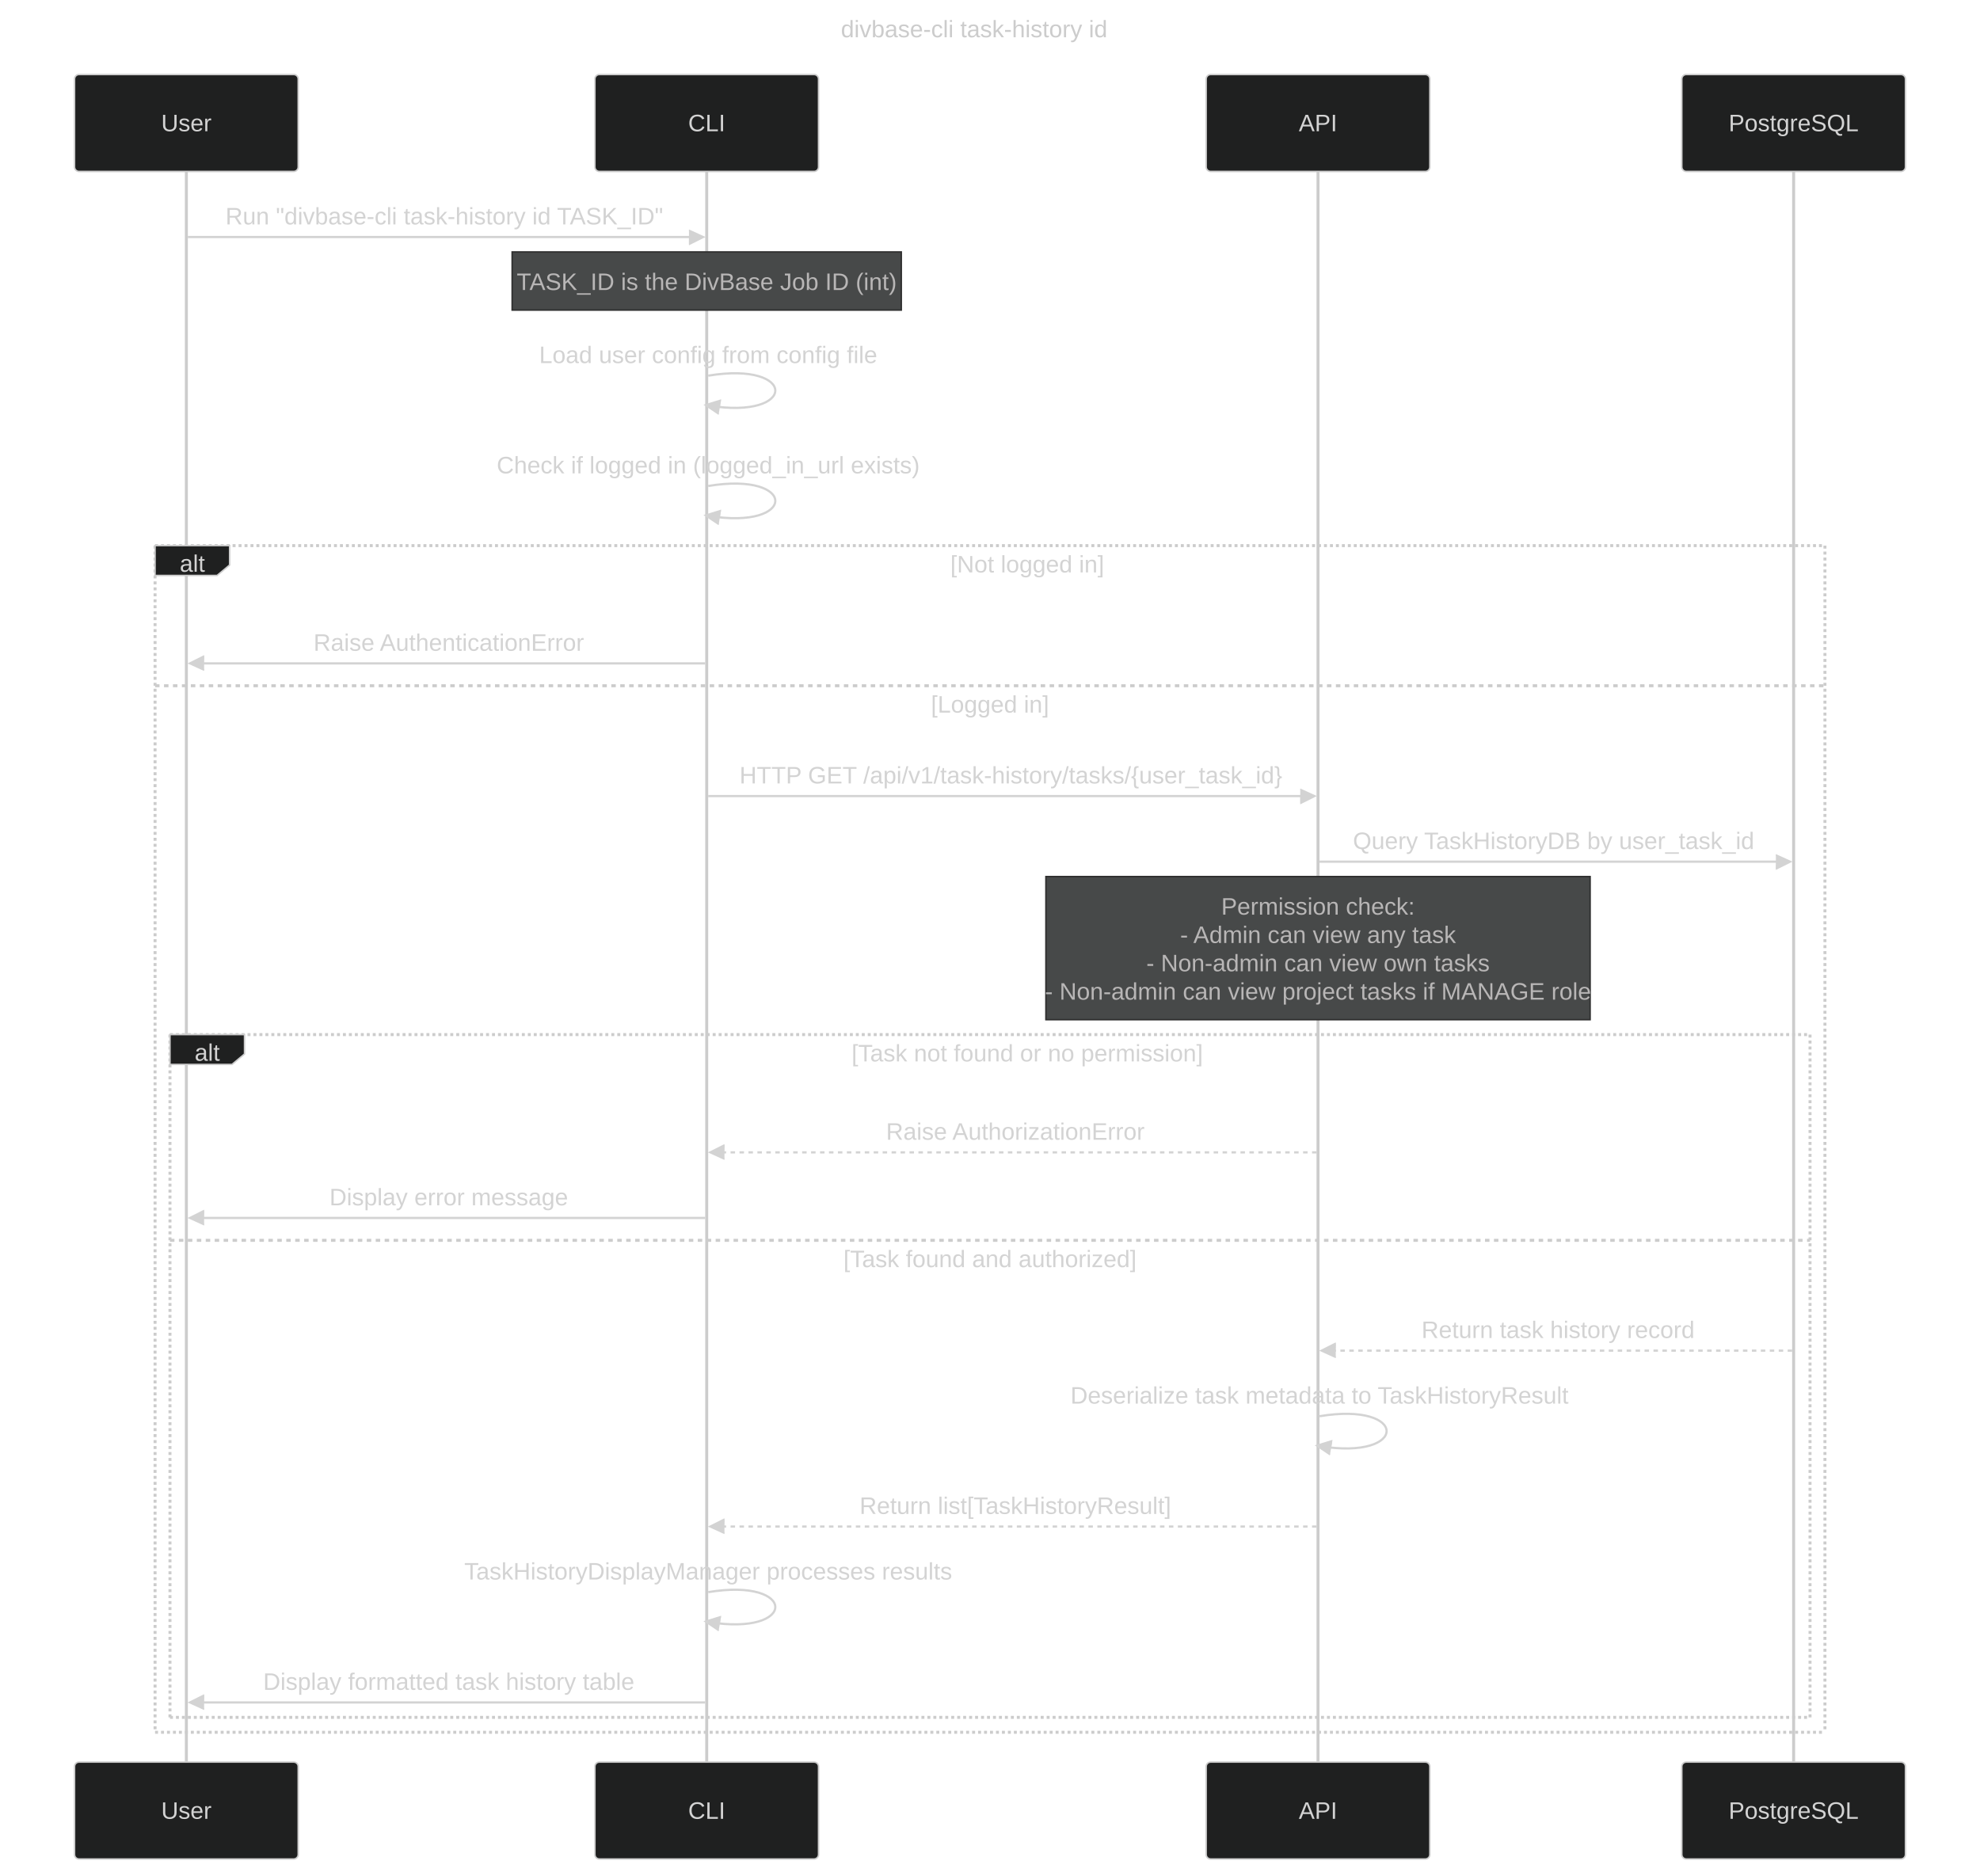
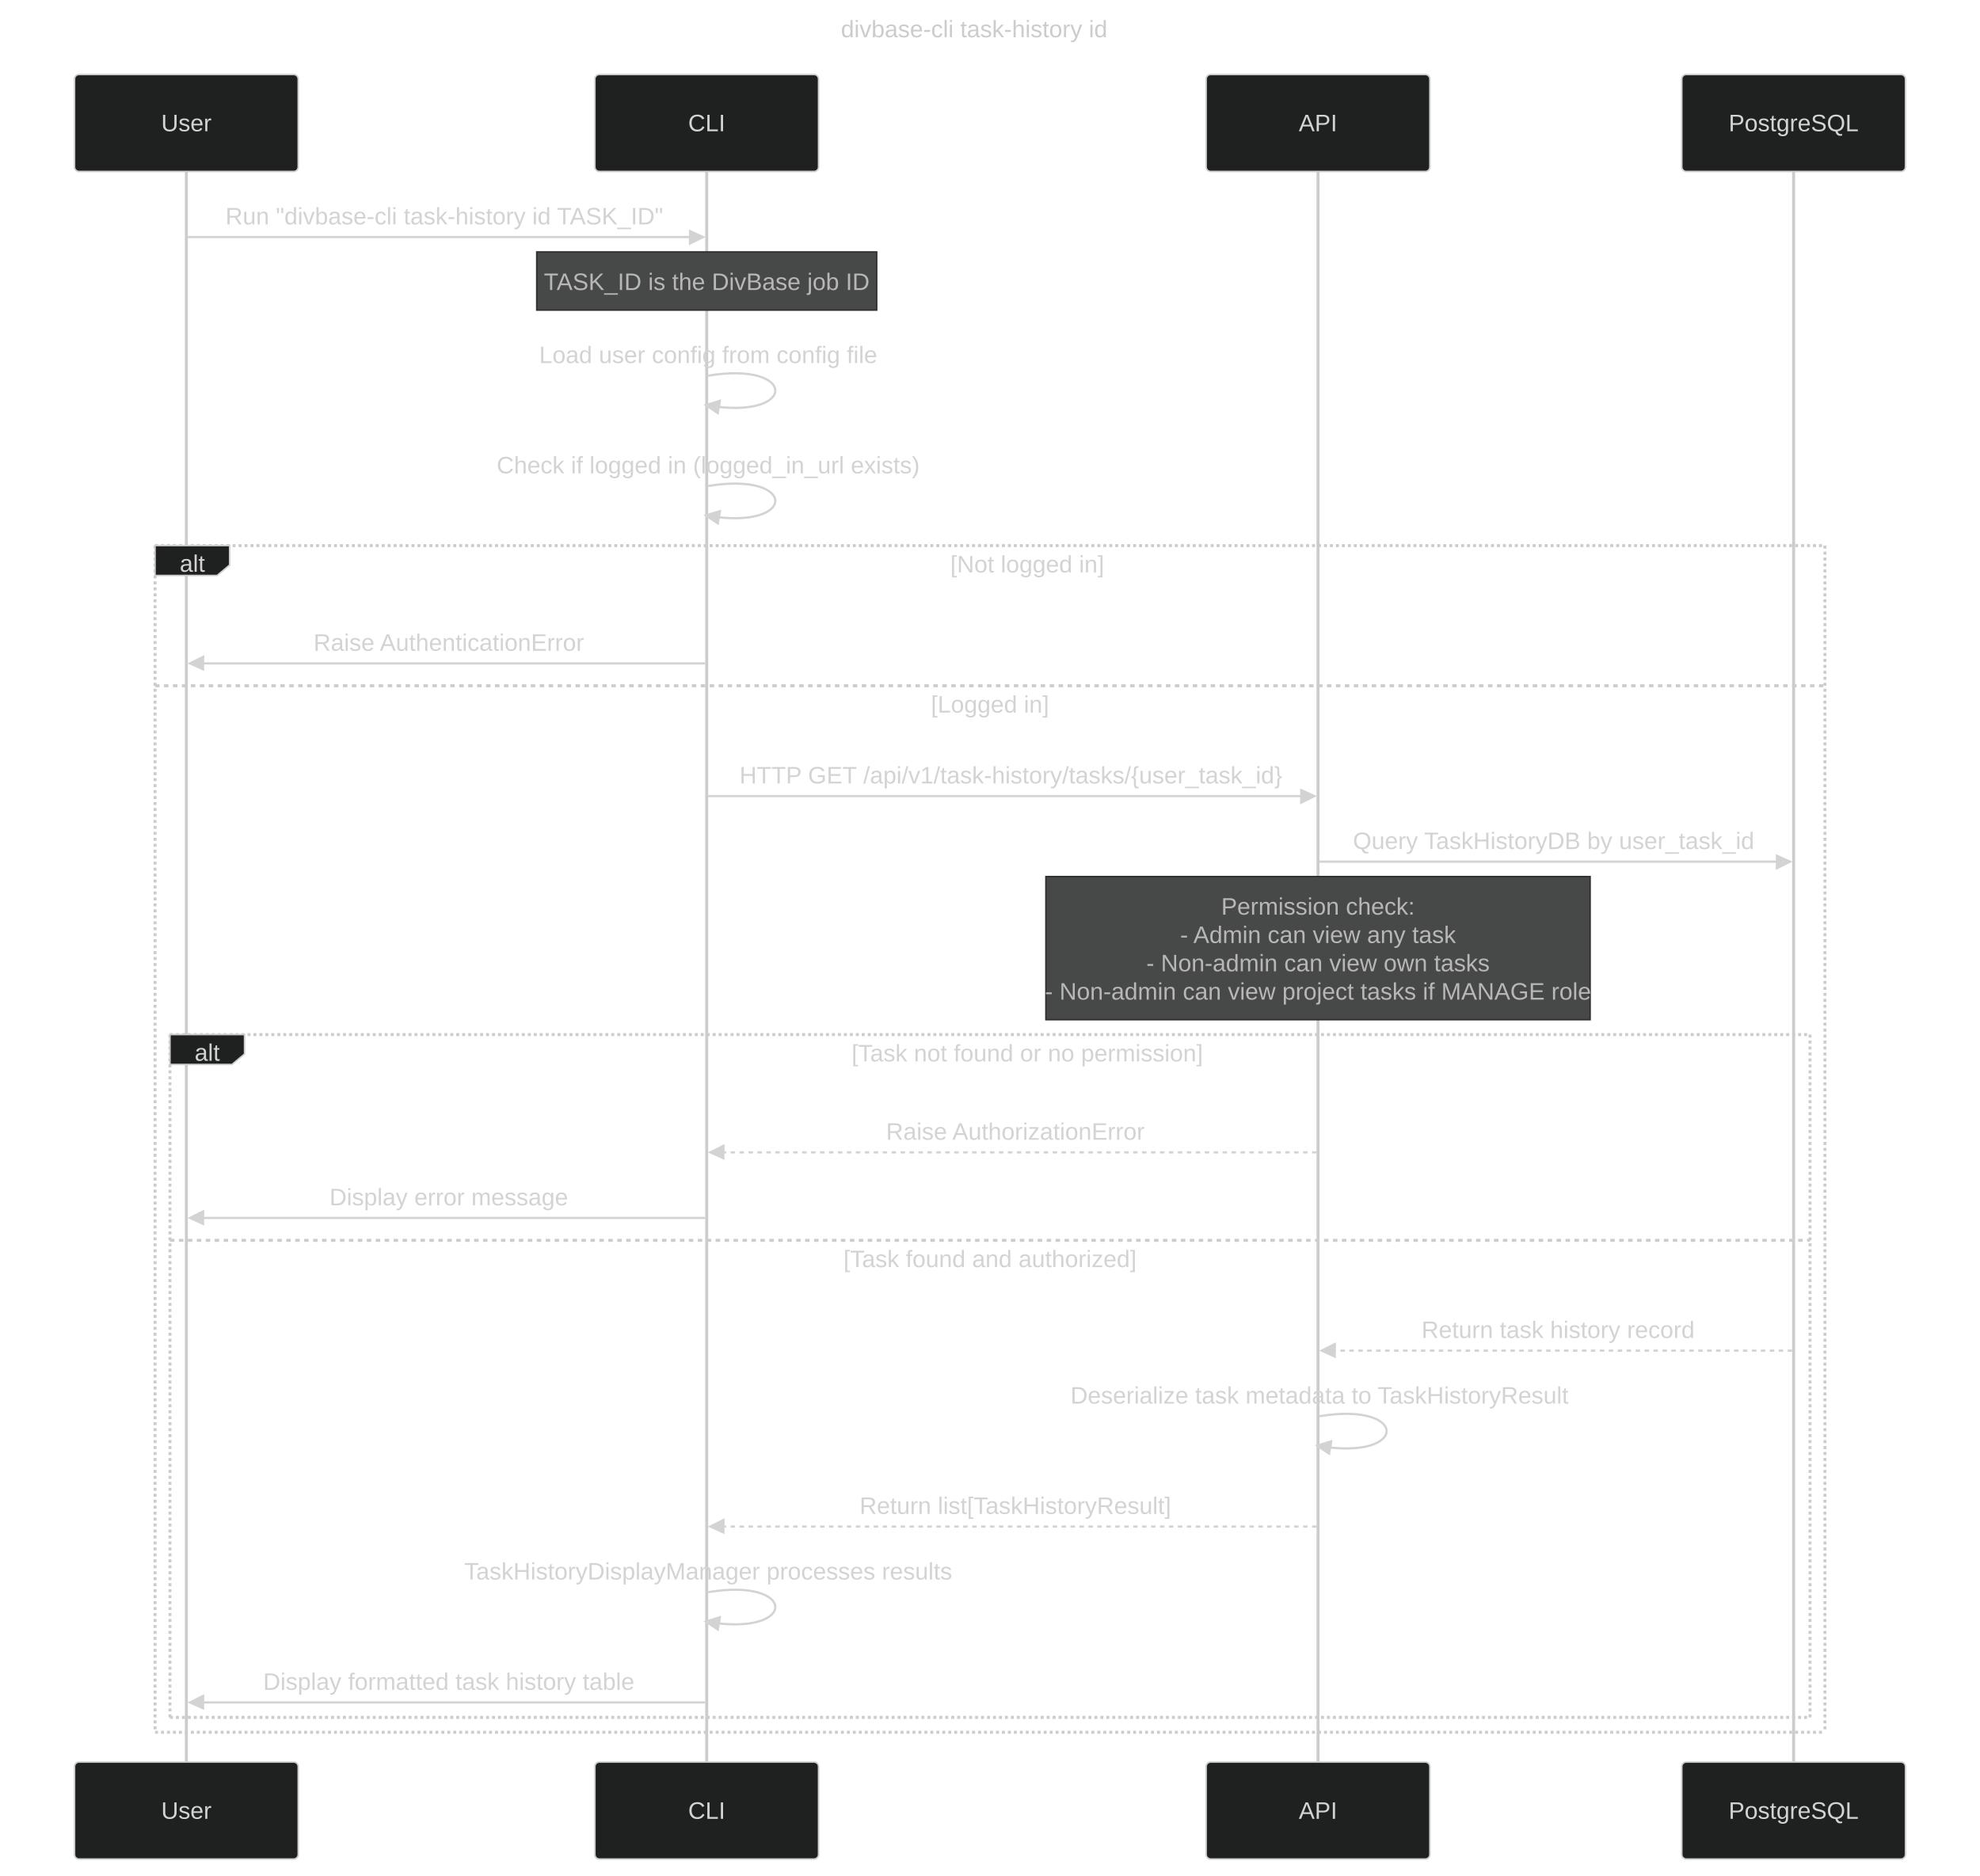
<svg xmlns="http://www.w3.org/2000/svg" id="my-svg" width="100%" style="max-width: 1328px; background-color: rgb(34, 39, 46);" viewBox="-50 -50 1328 1258" role="graphics-document document" aria-roledescription="sequence">
  <g>
    <rect x="1078" y="1132" fill="#eaeaea" stroke="#666" width="150" height="65" name="DB" rx="3" ry="3" class="actor actor-bottom" />
    <text x="1153" y="1164.5" dominant-baseline="central" alignment-baseline="central" class="actor actor-box" style="text-anchor: middle; font-size: 16px; font-weight: 400;">
      <tspan x="1153" dy="0">PostgreSQL</tspan>
    </text>
  </g>
  <g>
    <rect x="759" y="1132" fill="#eaeaea" stroke="#666" width="150" height="65" name="API" rx="3" ry="3" class="actor actor-bottom" />
    <text x="834" y="1164.5" dominant-baseline="central" alignment-baseline="central" class="actor actor-box" style="text-anchor: middle; font-size: 16px; font-weight: 400;">
      <tspan x="834" dy="0">API</tspan>
    </text>
  </g>
  <g>
    <rect x="349" y="1132" fill="#eaeaea" stroke="#666" width="150" height="65" name="CLI" rx="3" ry="3" class="actor actor-bottom" />
    <text x="424" y="1164.5" dominant-baseline="central" alignment-baseline="central" class="actor actor-box" style="text-anchor: middle; font-size: 16px; font-weight: 400;">
      <tspan x="424" dy="0">CLI</tspan>
    </text>
  </g>
  <g>
    <rect x="0" y="1132" fill="#eaeaea" stroke="#666" width="150" height="65" name="User" rx="3" ry="3" class="actor actor-bottom" />
    <text x="75" y="1164.5" dominant-baseline="central" alignment-baseline="central" class="actor actor-box" style="text-anchor: middle; font-size: 16px; font-weight: 400;">
      <tspan x="75" dy="0">User</tspan>
    </text>
  </g>
  <g>
    <line id="actor3" x1="1153" y1="65" x2="1153" y2="1132" class="actor-line 200" stroke-width="0.5px" stroke="#999" name="DB" />
    <g id="root-3">
      <rect x="1078" y="0" fill="#eaeaea" stroke="#666" width="150" height="65" name="DB" rx="3" ry="3" class="actor actor-top" />
      <text x="1153" y="32.5" dominant-baseline="central" alignment-baseline="central" class="actor actor-box" style="text-anchor: middle; font-size: 16px; font-weight: 400;">
        <tspan x="1153" dy="0">PostgreSQL</tspan>
      </text>
    </g>
  </g>
  <g>
    <line id="actor2" x1="834" y1="65" x2="834" y2="1132" class="actor-line 200" stroke-width="0.5px" stroke="#999" name="API" />
    <g id="root-2">
      <rect x="759" y="0" fill="#eaeaea" stroke="#666" width="150" height="65" name="API" rx="3" ry="3" class="actor actor-top" />
      <text x="834" y="32.5" dominant-baseline="central" alignment-baseline="central" class="actor actor-box" style="text-anchor: middle; font-size: 16px; font-weight: 400;">
        <tspan x="834" dy="0">API</tspan>
      </text>
    </g>
  </g>
  <g>
    <line id="actor1" x1="424" y1="65" x2="424" y2="1132" class="actor-line 200" stroke-width="0.5px" stroke="#999" name="CLI" />
    <g id="root-1">
      <rect x="349" y="0" fill="#eaeaea" stroke="#666" width="150" height="65" name="CLI" rx="3" ry="3" class="actor actor-top" />
      <text x="424" y="32.5" dominant-baseline="central" alignment-baseline="central" class="actor actor-box" style="text-anchor: middle; font-size: 16px; font-weight: 400;">
        <tspan x="424" dy="0">CLI</tspan>
      </text>
    </g>
  </g>
  <g>
    <line id="actor0" x1="75" y1="65" x2="75" y2="1132" class="actor-line 200" stroke-width="0.5px" stroke="#999" name="User" />
    <g id="root-0">
      <rect x="0" y="0" fill="#eaeaea" stroke="#666" width="150" height="65" name="User" rx="3" ry="3" class="actor actor-top" />
      <text x="75" y="32.5" dominant-baseline="central" alignment-baseline="central" class="actor actor-box" style="text-anchor: middle; font-size: 16px; font-weight: 400;">
        <tspan x="75" dy="0">User</tspan>
      </text>
    </g>
  </g>
  <style>#my-svg{font-family:"trebuchet ms",verdana,arial,sans-serif;font-size:16px;fill:#ccc;}@keyframes edge-animation-frame{from{stroke-dashoffset:0;}}@keyframes dash{to{stroke-dashoffset:0;}}#my-svg .edge-animation-slow{stroke-dasharray:9,5!important;stroke-dashoffset:900;animation:dash 50s linear infinite;stroke-linecap:round;}#my-svg .edge-animation-fast{stroke-dasharray:9,5!important;stroke-dashoffset:900;animation:dash 20s linear infinite;stroke-linecap:round;}#my-svg .error-icon{fill:#a44141;}#my-svg .error-text{fill:#ddd;stroke:#ddd;}#my-svg .edge-thickness-normal{stroke-width:1px;}#my-svg .edge-thickness-thick{stroke-width:3.5px;}#my-svg .edge-pattern-solid{stroke-dasharray:0;}#my-svg .edge-thickness-invisible{stroke-width:0;fill:none;}#my-svg .edge-pattern-dashed{stroke-dasharray:3;}#my-svg .edge-pattern-dotted{stroke-dasharray:2;}#my-svg .marker{fill:lightgrey;stroke:lightgrey;}#my-svg .marker.cross{stroke:lightgrey;}#my-svg svg{font-family:"trebuchet ms",verdana,arial,sans-serif;font-size:16px;}#my-svg p{margin:0;}#my-svg .actor{stroke:#ccc;fill:#1f2020;}#my-svg text.actor&gt;tspan{fill:lightgrey;stroke:none;}#my-svg .actor-line{stroke:#ccc;}#my-svg .innerArc{stroke-width:1.5;stroke-dasharray:none;}#my-svg .messageLine0{stroke-width:1.5;stroke-dasharray:none;stroke:lightgrey;}#my-svg .messageLine1{stroke-width:1.5;stroke-dasharray:2,2;stroke:lightgrey;}#my-svg #arrowhead path{fill:lightgrey;stroke:lightgrey;}#my-svg .sequenceNumber{fill:black;}#my-svg #sequencenumber{fill:lightgrey;}#my-svg #crosshead path{fill:lightgrey;stroke:lightgrey;}#my-svg .messageText{fill:lightgrey;stroke:none;}#my-svg .labelBox{stroke:#ccc;fill:#1f2020;}#my-svg .labelText,#my-svg .labelText&gt;tspan{fill:lightgrey;stroke:none;}#my-svg .loopText,#my-svg .loopText&gt;tspan{fill:lightgrey;stroke:none;}#my-svg .loopLine{stroke-width:2px;stroke-dasharray:2,2;stroke:#ccc;fill:#ccc;}#my-svg .note{stroke:hsl(180, 0%, 18.353%);fill:hsl(180, 1.587%, 28.353%);}#my-svg .noteText,#my-svg .noteText&gt;tspan{fill:rgb(183.848, 181.552, 181.552);stroke:none;}#my-svg .activation0{fill:hsl(180, 1.587%, 28.353%);stroke:#ccc;}#my-svg .activation1{fill:hsl(180, 1.587%, 28.353%);stroke:#ccc;}#my-svg .activation2{fill:hsl(180, 1.587%, 28.353%);stroke:#ccc;}#my-svg .actorPopupMenu{position:absolute;}#my-svg .actorPopupMenuPanel{position:absolute;fill:#1f2020;box-shadow:0px 8px 16px 0px rgba(0,0,0,0.2);filter:drop-shadow(3px 5px 2px rgb(0 0 0 / 0.4));}#my-svg .actor-man line{stroke:#ccc;fill:#1f2020;}#my-svg .actor-man circle,#my-svg line{stroke:#ccc;fill:#1f2020;stroke-width:2px;}#my-svg :root{--mermaid-font-family:"trebuchet ms",verdana,arial,sans-serif;}</style>
  <g />
  <defs>
    <symbol id="computer" width="24" height="24">
      <path transform="scale(.5)" d="M2 2v13h20v-13h-20zm18 11h-16v-9h16v9zm-10.228 6l.466-1h3.524l.467 1h-4.457zm14.228 3h-24l2-6h2.104l-1.33 4h18.45l-1.297-4h2.073l2 6zm-5-10h-14v-7h14v7z" />
    </symbol>
  </defs>
  <defs>
    <symbol id="database" fill-rule="evenodd" clip-rule="evenodd">
      <path transform="scale(.5)" d="M12.258.001l.256.004.255.005.253.008.251.01.249.012.247.015.246.016.242.019.241.02.239.023.236.024.233.027.231.028.229.031.225.032.223.034.22.036.217.038.214.04.211.041.208.043.205.045.201.046.198.048.194.05.191.051.187.053.183.054.18.056.175.057.172.059.168.06.163.061.16.063.155.064.15.066.074.033.073.033.071.034.07.034.069.035.068.035.067.035.066.035.064.036.064.036.062.036.06.036.06.037.058.037.058.037.055.038.055.038.053.038.052.038.051.039.05.039.048.039.047.039.045.04.044.04.043.04.041.04.04.041.039.041.037.041.036.041.034.041.033.042.032.042.03.042.029.042.027.042.026.043.024.043.023.043.021.043.02.043.018.044.017.043.015.044.013.044.012.044.011.045.009.044.007.045.006.045.004.045.002.045.001.045v17l-.001.045-.002.045-.004.045-.006.045-.007.045-.009.044-.011.045-.012.044-.013.044-.015.044-.017.043-.018.044-.02.043-.021.043-.023.043-.024.043-.026.043-.027.042-.029.042-.03.042-.032.042-.033.042-.034.041-.036.041-.037.041-.039.041-.04.041-.041.04-.043.04-.044.04-.045.04-.047.039-.048.039-.05.039-.051.039-.052.038-.053.038-.055.038-.055.038-.058.037-.058.037-.06.037-.06.036-.062.036-.064.036-.064.036-.066.035-.067.035-.068.035-.069.035-.07.034-.071.034-.073.033-.074.033-.15.066-.155.064-.16.063-.163.061-.168.06-.172.059-.175.057-.18.056-.183.054-.187.053-.191.051-.194.05-.198.048-.201.046-.205.045-.208.043-.211.041-.214.04-.217.038-.22.036-.223.034-.225.032-.229.031-.231.028-.233.027-.236.024-.239.023-.241.02-.242.019-.246.016-.247.015-.249.012-.251.01-.253.008-.255.005-.256.004-.258.001-.258-.001-.256-.004-.255-.005-.253-.008-.251-.01-.249-.012-.247-.015-.245-.016-.243-.019-.241-.02-.238-.023-.236-.024-.234-.027-.231-.028-.228-.031-.226-.032-.223-.034-.22-.036-.217-.038-.214-.04-.211-.041-.208-.043-.204-.045-.201-.046-.198-.048-.195-.05-.19-.051-.187-.053-.184-.054-.179-.056-.176-.057-.172-.059-.167-.06-.164-.061-.159-.063-.155-.064-.151-.066-.074-.033-.072-.033-.072-.034-.07-.034-.069-.035-.068-.035-.067-.035-.066-.035-.064-.036-.063-.036-.062-.036-.061-.036-.06-.037-.058-.037-.057-.037-.056-.038-.055-.038-.053-.038-.052-.038-.051-.039-.049-.039-.049-.039-.046-.039-.046-.04-.044-.04-.043-.04-.041-.04-.04-.041-.039-.041-.037-.041-.036-.041-.034-.041-.033-.042-.032-.042-.03-.042-.029-.042-.027-.042-.026-.043-.024-.043-.023-.043-.021-.043-.02-.043-.018-.044-.017-.043-.015-.044-.013-.044-.012-.044-.011-.045-.009-.044-.007-.045-.006-.045-.004-.045-.002-.045-.001-.045v-17l.001-.045.002-.045.004-.045.006-.045.007-.045.009-.044.011-.045.012-.044.013-.044.015-.044.017-.043.018-.044.02-.043.021-.043.023-.043.024-.043.026-.043.027-.042.029-.042.03-.042.032-.042.033-.042.034-.041.036-.041.037-.041.039-.041.04-.041.041-.04.043-.04.044-.04.046-.04.046-.039.049-.039.049-.039.051-.039.052-.038.053-.038.055-.038.056-.038.057-.037.058-.037.06-.037.061-.036.062-.036.063-.036.064-.036.066-.035.067-.035.068-.035.069-.035.07-.034.072-.034.072-.033.074-.033.151-.066.155-.064.159-.063.164-.061.167-.06.172-.059.176-.057.179-.056.184-.054.187-.053.19-.051.195-.05.198-.048.201-.046.204-.045.208-.043.211-.041.214-.04.217-.038.22-.036.223-.034.226-.032.228-.031.231-.028.234-.027.236-.024.238-.023.241-.02.243-.019.245-.016.247-.015.249-.012.251-.01.253-.008.255-.005.256-.004.258-.001.258.001zm-9.258 20.499v.01l.001.021.003.021.004.022.005.021.006.022.007.022.009.023.01.022.011.023.012.023.013.023.015.023.016.024.017.023.018.024.019.024.021.024.022.025.023.024.024.025.052.049.056.05.061.051.066.051.07.051.075.051.079.052.084.052.088.052.092.052.097.052.102.051.105.052.11.052.114.051.119.051.123.051.127.05.131.05.135.05.139.048.144.049.147.047.152.047.155.047.16.045.163.045.167.043.171.043.176.041.178.041.183.039.187.039.19.037.194.035.197.035.202.033.204.031.209.03.212.029.216.027.219.025.222.024.226.021.23.02.233.018.236.016.24.015.243.012.246.01.249.008.253.005.256.004.259.001.26-.001.257-.004.254-.005.25-.008.247-.011.244-.012.241-.014.237-.016.233-.018.231-.021.226-.021.224-.024.22-.026.216-.027.212-.028.21-.031.205-.031.202-.034.198-.034.194-.036.191-.037.187-.039.183-.04.179-.04.175-.042.172-.043.168-.044.163-.045.16-.046.155-.046.152-.047.148-.048.143-.049.139-.049.136-.05.131-.05.126-.05.123-.051.118-.052.114-.051.11-.052.106-.052.101-.052.096-.052.092-.052.088-.053.083-.051.079-.052.074-.052.07-.051.065-.051.06-.051.056-.05.051-.05.023-.024.023-.025.021-.024.02-.024.019-.024.018-.024.017-.024.015-.023.014-.024.013-.023.012-.023.01-.023.01-.022.008-.022.006-.022.006-.022.004-.022.004-.021.001-.021.001-.021v-4.127l-.077.055-.08.053-.083.054-.085.053-.087.052-.09.052-.093.051-.095.05-.097.05-.1.049-.102.049-.105.048-.106.047-.109.047-.111.046-.114.045-.115.045-.118.044-.12.043-.122.042-.124.042-.126.041-.128.04-.13.04-.132.038-.134.038-.135.037-.138.037-.139.035-.142.035-.143.034-.144.033-.147.032-.148.031-.15.03-.151.03-.153.029-.154.027-.156.027-.158.026-.159.025-.161.024-.162.023-.163.022-.165.021-.166.02-.167.019-.169.018-.169.017-.171.016-.173.015-.173.014-.175.013-.175.012-.177.011-.178.01-.179.008-.179.008-.181.006-.182.005-.182.004-.184.003-.184.002h-.37l-.184-.002-.184-.003-.182-.004-.182-.005-.181-.006-.179-.008-.179-.008-.178-.01-.176-.011-.176-.012-.175-.013-.173-.014-.172-.015-.171-.016-.17-.017-.169-.018-.167-.019-.166-.02-.165-.021-.163-.022-.162-.023-.161-.024-.159-.025-.157-.026-.156-.027-.155-.027-.153-.029-.151-.03-.15-.03-.148-.031-.146-.032-.145-.033-.143-.034-.141-.035-.14-.035-.137-.037-.136-.037-.134-.038-.132-.038-.13-.04-.128-.04-.126-.041-.124-.042-.122-.042-.12-.044-.117-.043-.116-.045-.113-.045-.112-.046-.109-.047-.106-.047-.105-.048-.102-.049-.1-.049-.097-.05-.095-.05-.093-.052-.09-.051-.087-.052-.085-.053-.083-.054-.08-.054-.077-.054v4.127zm0-5.654v.011l.001.021.003.021.004.021.005.022.006.022.007.022.009.022.01.022.011.023.012.023.013.023.015.024.016.023.017.024.018.024.019.024.021.024.022.024.023.025.024.024.052.05.056.05.061.05.066.051.07.051.075.052.079.051.084.052.088.052.092.052.097.052.102.052.105.052.11.051.114.051.119.052.123.05.127.051.131.05.135.049.139.049.144.048.147.048.152.047.155.046.16.045.163.045.167.044.171.042.176.042.178.04.183.04.187.038.19.037.194.036.197.034.202.033.204.032.209.03.212.028.216.027.219.025.222.024.226.022.23.02.233.018.236.016.24.014.243.012.246.01.249.008.253.006.256.003.259.001.26-.001.257-.003.254-.006.25-.008.247-.01.244-.012.241-.015.237-.016.233-.018.231-.02.226-.022.224-.024.22-.025.216-.027.212-.029.21-.03.205-.032.202-.033.198-.035.194-.036.191-.037.187-.039.183-.039.179-.041.175-.042.172-.043.168-.044.163-.045.16-.045.155-.047.152-.047.148-.048.143-.048.139-.05.136-.049.131-.05.126-.051.123-.051.118-.051.114-.052.11-.052.106-.052.101-.052.096-.052.092-.052.088-.052.083-.052.079-.052.074-.051.07-.052.065-.051.06-.05.056-.051.051-.049.023-.025.023-.024.021-.025.02-.024.019-.024.018-.024.017-.024.015-.023.014-.023.013-.024.012-.022.01-.023.01-.023.008-.022.006-.022.006-.022.004-.021.004-.022.001-.021.001-.021v-4.139l-.077.054-.08.054-.083.054-.085.052-.087.053-.09.051-.093.051-.095.051-.097.05-.1.049-.102.049-.105.048-.106.047-.109.047-.111.046-.114.045-.115.044-.118.044-.12.044-.122.042-.124.042-.126.041-.128.04-.13.039-.132.039-.134.038-.135.037-.138.036-.139.036-.142.035-.143.033-.144.033-.147.033-.148.031-.15.03-.151.03-.153.028-.154.028-.156.027-.158.026-.159.025-.161.024-.162.023-.163.022-.165.021-.166.02-.167.019-.169.018-.169.017-.171.016-.173.015-.173.014-.175.013-.175.012-.177.011-.178.009-.179.009-.179.007-.181.007-.182.005-.182.004-.184.003-.184.002h-.37l-.184-.002-.184-.003-.182-.004-.182-.005-.181-.007-.179-.007-.179-.009-.178-.009-.176-.011-.176-.012-.175-.013-.173-.014-.172-.015-.171-.016-.17-.017-.169-.018-.167-.019-.166-.02-.165-.021-.163-.022-.162-.023-.161-.024-.159-.025-.157-.026-.156-.027-.155-.028-.153-.028-.151-.03-.15-.03-.148-.031-.146-.033-.145-.033-.143-.033-.141-.035-.14-.036-.137-.036-.136-.037-.134-.038-.132-.039-.13-.039-.128-.04-.126-.041-.124-.042-.122-.043-.12-.043-.117-.044-.116-.044-.113-.046-.112-.046-.109-.046-.106-.047-.105-.048-.102-.049-.1-.049-.097-.05-.095-.051-.093-.051-.09-.051-.087-.053-.085-.052-.083-.054-.08-.054-.077-.054v4.139zm0-5.666v.011l.001.02.003.022.004.021.005.022.006.021.007.022.009.023.01.022.011.023.012.023.013.023.015.023.016.024.017.024.018.023.019.024.021.025.022.024.023.024.024.025.052.05.056.05.061.05.066.051.07.051.075.052.079.051.084.052.088.052.092.052.097.052.102.052.105.051.11.052.114.051.119.051.123.051.127.05.131.05.135.05.139.049.144.048.147.048.152.047.155.046.16.045.163.045.167.043.171.043.176.042.178.04.183.04.187.038.19.037.194.036.197.034.202.033.204.032.209.03.212.028.216.027.219.025.222.024.226.021.23.02.233.018.236.017.24.014.243.012.246.01.249.008.253.006.256.003.259.001.26-.001.257-.003.254-.006.25-.008.247-.01.244-.013.241-.014.237-.016.233-.018.231-.02.226-.022.224-.024.22-.025.216-.027.212-.029.21-.03.205-.032.202-.033.198-.035.194-.036.191-.037.187-.039.183-.039.179-.041.175-.042.172-.043.168-.044.163-.045.16-.045.155-.047.152-.047.148-.048.143-.049.139-.049.136-.049.131-.051.126-.05.123-.051.118-.052.114-.051.11-.052.106-.052.101-.052.096-.052.092-.052.088-.052.083-.052.079-.052.074-.052.07-.051.065-.051.06-.051.056-.05.051-.049.023-.025.023-.025.021-.024.02-.024.019-.024.018-.024.017-.024.015-.023.014-.024.013-.023.012-.023.01-.022.01-.023.008-.022.006-.022.006-.022.004-.022.004-.021.001-.021.001-.021v-4.153l-.077.054-.08.054-.083.053-.085.053-.087.053-.09.051-.093.051-.095.051-.097.05-.1.049-.102.048-.105.048-.106.048-.109.046-.111.046-.114.046-.115.044-.118.044-.12.043-.122.043-.124.042-.126.041-.128.04-.13.039-.132.039-.134.038-.135.037-.138.036-.139.036-.142.034-.143.034-.144.033-.147.032-.148.032-.15.03-.151.03-.153.028-.154.028-.156.027-.158.026-.159.024-.161.024-.162.023-.163.023-.165.021-.166.02-.167.019-.169.018-.169.017-.171.016-.173.015-.173.014-.175.013-.175.012-.177.01-.178.01-.179.009-.179.007-.181.006-.182.006-.182.004-.184.003-.184.001-.185.001-.185-.001-.184-.001-.184-.003-.182-.004-.182-.006-.181-.006-.179-.007-.179-.009-.178-.01-.176-.01-.176-.012-.175-.013-.173-.014-.172-.015-.171-.016-.17-.017-.169-.018-.167-.019-.166-.02-.165-.021-.163-.023-.162-.023-.161-.024-.159-.024-.157-.026-.156-.027-.155-.028-.153-.028-.151-.03-.15-.03-.148-.032-.146-.032-.145-.033-.143-.034-.141-.034-.14-.036-.137-.036-.136-.037-.134-.038-.132-.039-.13-.039-.128-.041-.126-.041-.124-.041-.122-.043-.12-.043-.117-.044-.116-.044-.113-.046-.112-.046-.109-.046-.106-.048-.105-.048-.102-.048-.1-.05-.097-.049-.095-.051-.093-.051-.09-.052-.087-.052-.085-.053-.083-.053-.08-.054-.077-.054v4.153zm8.74-8.179l-.257.004-.254.005-.25.008-.247.011-.244.012-.241.014-.237.016-.233.018-.231.021-.226.022-.224.023-.22.026-.216.027-.212.028-.21.031-.205.032-.202.033-.198.034-.194.036-.191.038-.187.038-.183.04-.179.041-.175.042-.172.043-.168.043-.163.045-.16.046-.155.046-.152.048-.148.048-.143.048-.139.049-.136.05-.131.05-.126.051-.123.051-.118.051-.114.052-.11.052-.106.052-.101.052-.096.052-.092.052-.088.052-.083.052-.079.052-.074.051-.07.052-.065.051-.06.05-.056.05-.051.05-.023.025-.023.024-.021.024-.02.025-.019.024-.018.024-.017.023-.015.024-.014.023-.013.023-.012.023-.01.023-.01.022-.008.022-.006.023-.006.021-.004.022-.004.021-.001.021-.001.021.001.021.001.021.004.021.004.022.006.021.006.023.008.022.01.022.01.023.012.023.013.023.014.023.015.024.017.023.018.024.019.024.02.025.021.024.023.024.023.025.051.05.056.05.06.05.065.051.07.052.074.051.079.052.083.052.088.052.092.052.096.052.101.052.106.052.11.052.114.052.118.051.123.051.126.051.131.05.136.05.139.049.143.048.148.048.152.048.155.046.16.046.163.045.168.043.172.043.175.042.179.041.183.04.187.038.191.038.194.036.198.034.202.033.205.032.21.031.212.028.216.027.22.026.224.023.226.022.231.021.233.018.237.016.241.014.244.012.247.011.25.008.254.005.257.004.26.001.26-.001.257-.004.254-.005.25-.008.247-.011.244-.012.241-.014.237-.016.233-.018.231-.021.226-.022.224-.023.22-.026.216-.027.212-.028.21-.031.205-.032.202-.033.198-.034.194-.036.191-.038.187-.038.183-.04.179-.041.175-.042.172-.043.168-.043.163-.045.16-.046.155-.046.152-.048.148-.048.143-.048.139-.049.136-.05.131-.05.126-.051.123-.051.118-.051.114-.052.11-.052.106-.052.101-.052.096-.052.092-.052.088-.052.083-.052.079-.052.074-.051.07-.052.065-.051.06-.05.056-.05.051-.05.023-.025.023-.024.021-.024.02-.025.019-.024.018-.024.017-.023.015-.024.014-.023.013-.023.012-.023.01-.023.01-.022.008-.022.006-.023.006-.021.004-.022.004-.021.001-.021.001-.021-.001-.021-.001-.021-.004-.021-.004-.022-.006-.021-.006-.023-.008-.022-.01-.022-.01-.023-.012-.023-.013-.023-.014-.023-.015-.024-.017-.023-.018-.024-.019-.024-.02-.025-.021-.024-.023-.024-.023-.025-.051-.05-.056-.05-.06-.05-.065-.051-.07-.052-.074-.051-.079-.052-.083-.052-.088-.052-.092-.052-.096-.052-.101-.052-.106-.052-.11-.052-.114-.052-.118-.051-.123-.051-.126-.051-.131-.05-.136-.05-.139-.049-.143-.048-.148-.048-.152-.048-.155-.046-.16-.046-.163-.045-.168-.043-.172-.043-.175-.042-.179-.041-.183-.04-.187-.038-.191-.038-.194-.036-.198-.034-.202-.033-.205-.032-.21-.031-.212-.028-.216-.027-.22-.026-.224-.023-.226-.022-.231-.021-.233-.018-.237-.016-.241-.014-.244-.012-.247-.011-.25-.008-.254-.005-.257-.004-.26-.001-.26.001z" />
    </symbol>
  </defs>
  <defs>
    <symbol id="clock" width="24" height="24">
      <path transform="scale(.5)" d="M12 2c5.514 0 10 4.486 10 10s-4.486 10-10 10-10-4.486-10-10 4.486-10 10-10zm0-2c-6.627 0-12 5.373-12 12s5.373 12 12 12 12-5.373 12-12-5.373-12-12-12zm5.848 12.459c.202.038.202.333.001.372-1.907.361-6.045 1.111-6.547 1.111-.719 0-1.301-.582-1.301-1.301 0-.512.77-5.447 1.125-7.445.034-.192.312-.181.343.014l.985 6.238 5.394 1.011z" />
    </symbol>
  </defs>
  <defs>
    <marker id="arrowhead" refX="7.9" refY="5" markerUnits="userSpaceOnUse" markerWidth="12" markerHeight="12" orient="auto-start-reverse">
      <path d="M -1 0 L 10 5 L 0 10 z" />
    </marker>
  </defs>
  <defs>
    <marker id="crosshead" markerWidth="15" markerHeight="8" orient="auto" refX="4" refY="4.5">
      <path fill="none" stroke="#000000" stroke-width="1pt" d="M 1,2 L 6,7 M 6,2 L 1,7" style="stroke-dasharray: 0, 0;" />
    </marker>
  </defs>
  <defs>
    <marker id="filled-head" refX="15.5" refY="7" markerWidth="20" markerHeight="28" orient="auto">
      <path d="M 18,7 L9,13 L14,7 L9,1 Z" />
    </marker>
  </defs>
  <defs>
    <marker id="sequencenumber" refX="15" refY="15" markerWidth="60" markerHeight="40" orient="auto">
      <circle cx="15" cy="15" r="6" />
    </marker>
  </defs>
  <g>
-     <rect x="293.5" y="119" fill="#EDF2AE" stroke="#666" width="261" height="39" class="note" />
+     <rect x="310" y="119" fill="#EDF2AE" stroke="#666" width="228" height="39" class="note" />
    <text x="424" y="124" text-anchor="middle" dominant-baseline="middle" alignment-baseline="middle" class="noteText" dy="1em" style="font-size: 16px; font-weight: 400;">
-       <tspan x="424">TASK_ID is the DivBase Job ID (int)</tspan>
+       <tspan x="424">TASK_ID is the DivBase job ID</tspan>
    </text>
  </g>
  <g>
    <rect x="651.5" y="538" fill="#EDF2AE" stroke="#666" width="365" height="96" class="note" />
    <text x="834" y="543" text-anchor="middle" dominant-baseline="middle" alignment-baseline="middle" class="noteText" dy="1em" style="font-size: 16px; font-weight: 400;">
      <tspan x="834">Permission check:</tspan>
    </text>
    <text x="834" y="562" text-anchor="middle" dominant-baseline="middle" alignment-baseline="middle" class="noteText" dy="1em" style="font-size: 16px; font-weight: 400;">
      <tspan x="834">- Admin can view any task</tspan>
    </text>
    <text x="834" y="581" text-anchor="middle" dominant-baseline="middle" alignment-baseline="middle" class="noteText" dy="1em" style="font-size: 16px; font-weight: 400;">
      <tspan x="834">- Non-admin can view own tasks</tspan>
    </text>
    <text x="834" y="600" text-anchor="middle" dominant-baseline="middle" alignment-baseline="middle" class="noteText" dy="1em" style="font-size: 16px; font-weight: 400;">
      <tspan x="834">- Non-admin can view project tasks if MANAGE role</tspan>
    </text>
  </g>
  <g>
    <line x1="64" y1="644" x2="1164" y2="644" class="loopLine" />
    <line x1="1164" y1="644" x2="1164" y2="1102" class="loopLine" />
    <line x1="64" y1="1102" x2="1164" y2="1102" class="loopLine" />
    <line x1="64" y1="644" x2="64" y2="1102" class="loopLine" />
    <line x1="64" y1="782" x2="1164" y2="782" class="loopLine" style="stroke-dasharray: 3, 3;" />
    <polygon points="64,644 114,644 114,657 105.6,664 64,664" class="labelBox" />
    <text x="89" y="657" text-anchor="middle" dominant-baseline="middle" alignment-baseline="middle" class="labelText" style="font-size: 16px; font-weight: 400;">alt</text>
    <text x="639" y="662" text-anchor="middle" class="loopText" style="font-size: 16px; font-weight: 400;">
      <tspan x="639">[Task not found or no permission]</tspan>
    </text>
    <text x="614" y="800" text-anchor="middle" class="loopText" style="font-size: 16px; font-weight: 400;">[Task found and authorized]</text>
  </g>
  <g>
    <line x1="54" y1="316" x2="1174" y2="316" class="loopLine" />
    <line x1="1174" y1="316" x2="1174" y2="1112" class="loopLine" />
    <line x1="54" y1="1112" x2="1174" y2="1112" class="loopLine" />
    <line x1="54" y1="316" x2="54" y2="1112" class="loopLine" />
    <line x1="54" y1="410" x2="1174" y2="410" class="loopLine" style="stroke-dasharray: 3, 3;" />
    <polygon points="54,316 104,316 104,329 95.6,336 54,336" class="labelBox" />
    <text x="79" y="329" text-anchor="middle" dominant-baseline="middle" alignment-baseline="middle" class="labelText" style="font-size: 16px; font-weight: 400;">alt</text>
    <text x="639" y="334" text-anchor="middle" class="loopText" style="font-size: 16px; font-weight: 400;">
      <tspan x="639">[Not logged in]</tspan>
    </text>
    <text x="614" y="428" text-anchor="middle" class="loopText" style="font-size: 16px; font-weight: 400;">[Logged in]</text>
  </g>
  <text x="248" y="80" text-anchor="middle" dominant-baseline="middle" alignment-baseline="middle" class="messageText" dy="1em" style="font-size: 16px; font-weight: 400;">Run "divbase-cli task-history id TASK_ID"</text>
  <line x1="76" y1="109" x2="420" y2="109" class="messageLine0" stroke-width="2" stroke="none" marker-end="url(#arrowhead)" style="fill: none;" />
  <text x="425" y="173" text-anchor="middle" dominant-baseline="middle" alignment-baseline="middle" class="messageText" dy="1em" style="font-size: 16px; font-weight: 400;">Load user config from config file</text>
  <path d="M 425,202 C 485,192 485,232 425,222" class="messageLine0" stroke-width="2" stroke="none" marker-end="url(#arrowhead)" style="fill: none;" />
  <text x="425" y="247" text-anchor="middle" dominant-baseline="middle" alignment-baseline="middle" class="messageText" dy="1em" style="font-size: 16px; font-weight: 400;">Check if logged in (logged_in_url exists)</text>
  <path d="M 425,276 C 485,266 485,306 425,296" class="messageLine0" stroke-width="2" stroke="none" marker-end="url(#arrowhead)" style="fill: none;" />
  <text x="251" y="366" text-anchor="middle" dominant-baseline="middle" alignment-baseline="middle" class="messageText" dy="1em" style="font-size: 16px; font-weight: 400;">Raise AuthenticationError</text>
  <line x1="423" y1="395" x2="79" y2="395" class="messageLine0" stroke-width="2" stroke="none" marker-end="url(#arrowhead)" style="fill: none;" />
  <text x="628" y="455" text-anchor="middle" dominant-baseline="middle" alignment-baseline="middle" class="messageText" dy="1em" style="font-size: 16px; font-weight: 400;">HTTP GET /api/v1/task-history/tasks/{user_task_id}</text>
  <line x1="425" y1="484" x2="830" y2="484" class="messageLine0" stroke-width="2" stroke="none" marker-end="url(#arrowhead)" style="fill: none;" />
  <text x="992" y="499" text-anchor="middle" dominant-baseline="middle" alignment-baseline="middle" class="messageText" dy="1em" style="font-size: 16px; font-weight: 400;">Query TaskHistoryDB by user_task_id</text>
  <line x1="835" y1="528" x2="1149" y2="528" class="messageLine0" stroke-width="2" stroke="none" marker-end="url(#arrowhead)" style="fill: none;" />
  <text x="631" y="694" text-anchor="middle" dominant-baseline="middle" alignment-baseline="middle" class="messageText" dy="1em" style="font-size: 16px; font-weight: 400;">Raise AuthorizationError</text>
  <line x1="833" y1="723" x2="428" y2="723" class="messageLine1" stroke-width="2" stroke="none" marker-end="url(#arrowhead)" style="stroke-dasharray: 3, 3; fill: none;" />
  <text x="251" y="738" text-anchor="middle" dominant-baseline="middle" alignment-baseline="middle" class="messageText" dy="1em" style="font-size: 16px; font-weight: 400;">Display error message</text>
  <line x1="423" y1="767" x2="79" y2="767" class="messageLine0" stroke-width="2" stroke="none" marker-end="url(#arrowhead)" style="fill: none;" />
  <text x="995" y="827" text-anchor="middle" dominant-baseline="middle" alignment-baseline="middle" class="messageText" dy="1em" style="font-size: 16px; font-weight: 400;">Return task history record</text>
  <line x1="1152" y1="856" x2="838" y2="856" class="messageLine1" stroke-width="2" stroke="none" marker-end="url(#arrowhead)" style="stroke-dasharray: 3, 3; fill: none;" />
  <text x="835" y="871" text-anchor="middle" dominant-baseline="middle" alignment-baseline="middle" class="messageText" dy="1em" style="font-size: 16px; font-weight: 400;">Deserialize task metadata to TaskHistoryResult</text>
  <path d="M 835,900 C 895,890 895,930 835,920" class="messageLine0" stroke-width="2" stroke="none" marker-end="url(#arrowhead)" style="fill: none;" />
  <text x="631" y="945" text-anchor="middle" dominant-baseline="middle" alignment-baseline="middle" class="messageText" dy="1em" style="font-size: 16px; font-weight: 400;">Return list[TaskHistoryResult]</text>
  <line x1="833" y1="974" x2="428" y2="974" class="messageLine1" stroke-width="2" stroke="none" marker-end="url(#arrowhead)" style="stroke-dasharray: 3, 3; fill: none;" />
  <text x="425" y="989" text-anchor="middle" dominant-baseline="middle" alignment-baseline="middle" class="messageText" dy="1em" style="font-size: 16px; font-weight: 400;">TaskHistoryDisplayManager processes results</text>
  <path d="M 425,1018 C 485,1008 485,1048 425,1038" class="messageLine0" stroke-width="2" stroke="none" marker-end="url(#arrowhead)" style="fill: none;" />
  <text x="251" y="1063" text-anchor="middle" dominant-baseline="middle" alignment-baseline="middle" class="messageText" dy="1em" style="font-size: 16px; font-weight: 400;">Display formatted task history table</text>
  <line x1="423" y1="1092" x2="79" y2="1092" class="messageLine0" stroke-width="2" stroke="none" marker-end="url(#arrowhead)" style="fill: none;" />
  <text x="514" y="-25">divbase-cli task-history id</text>
</svg>
